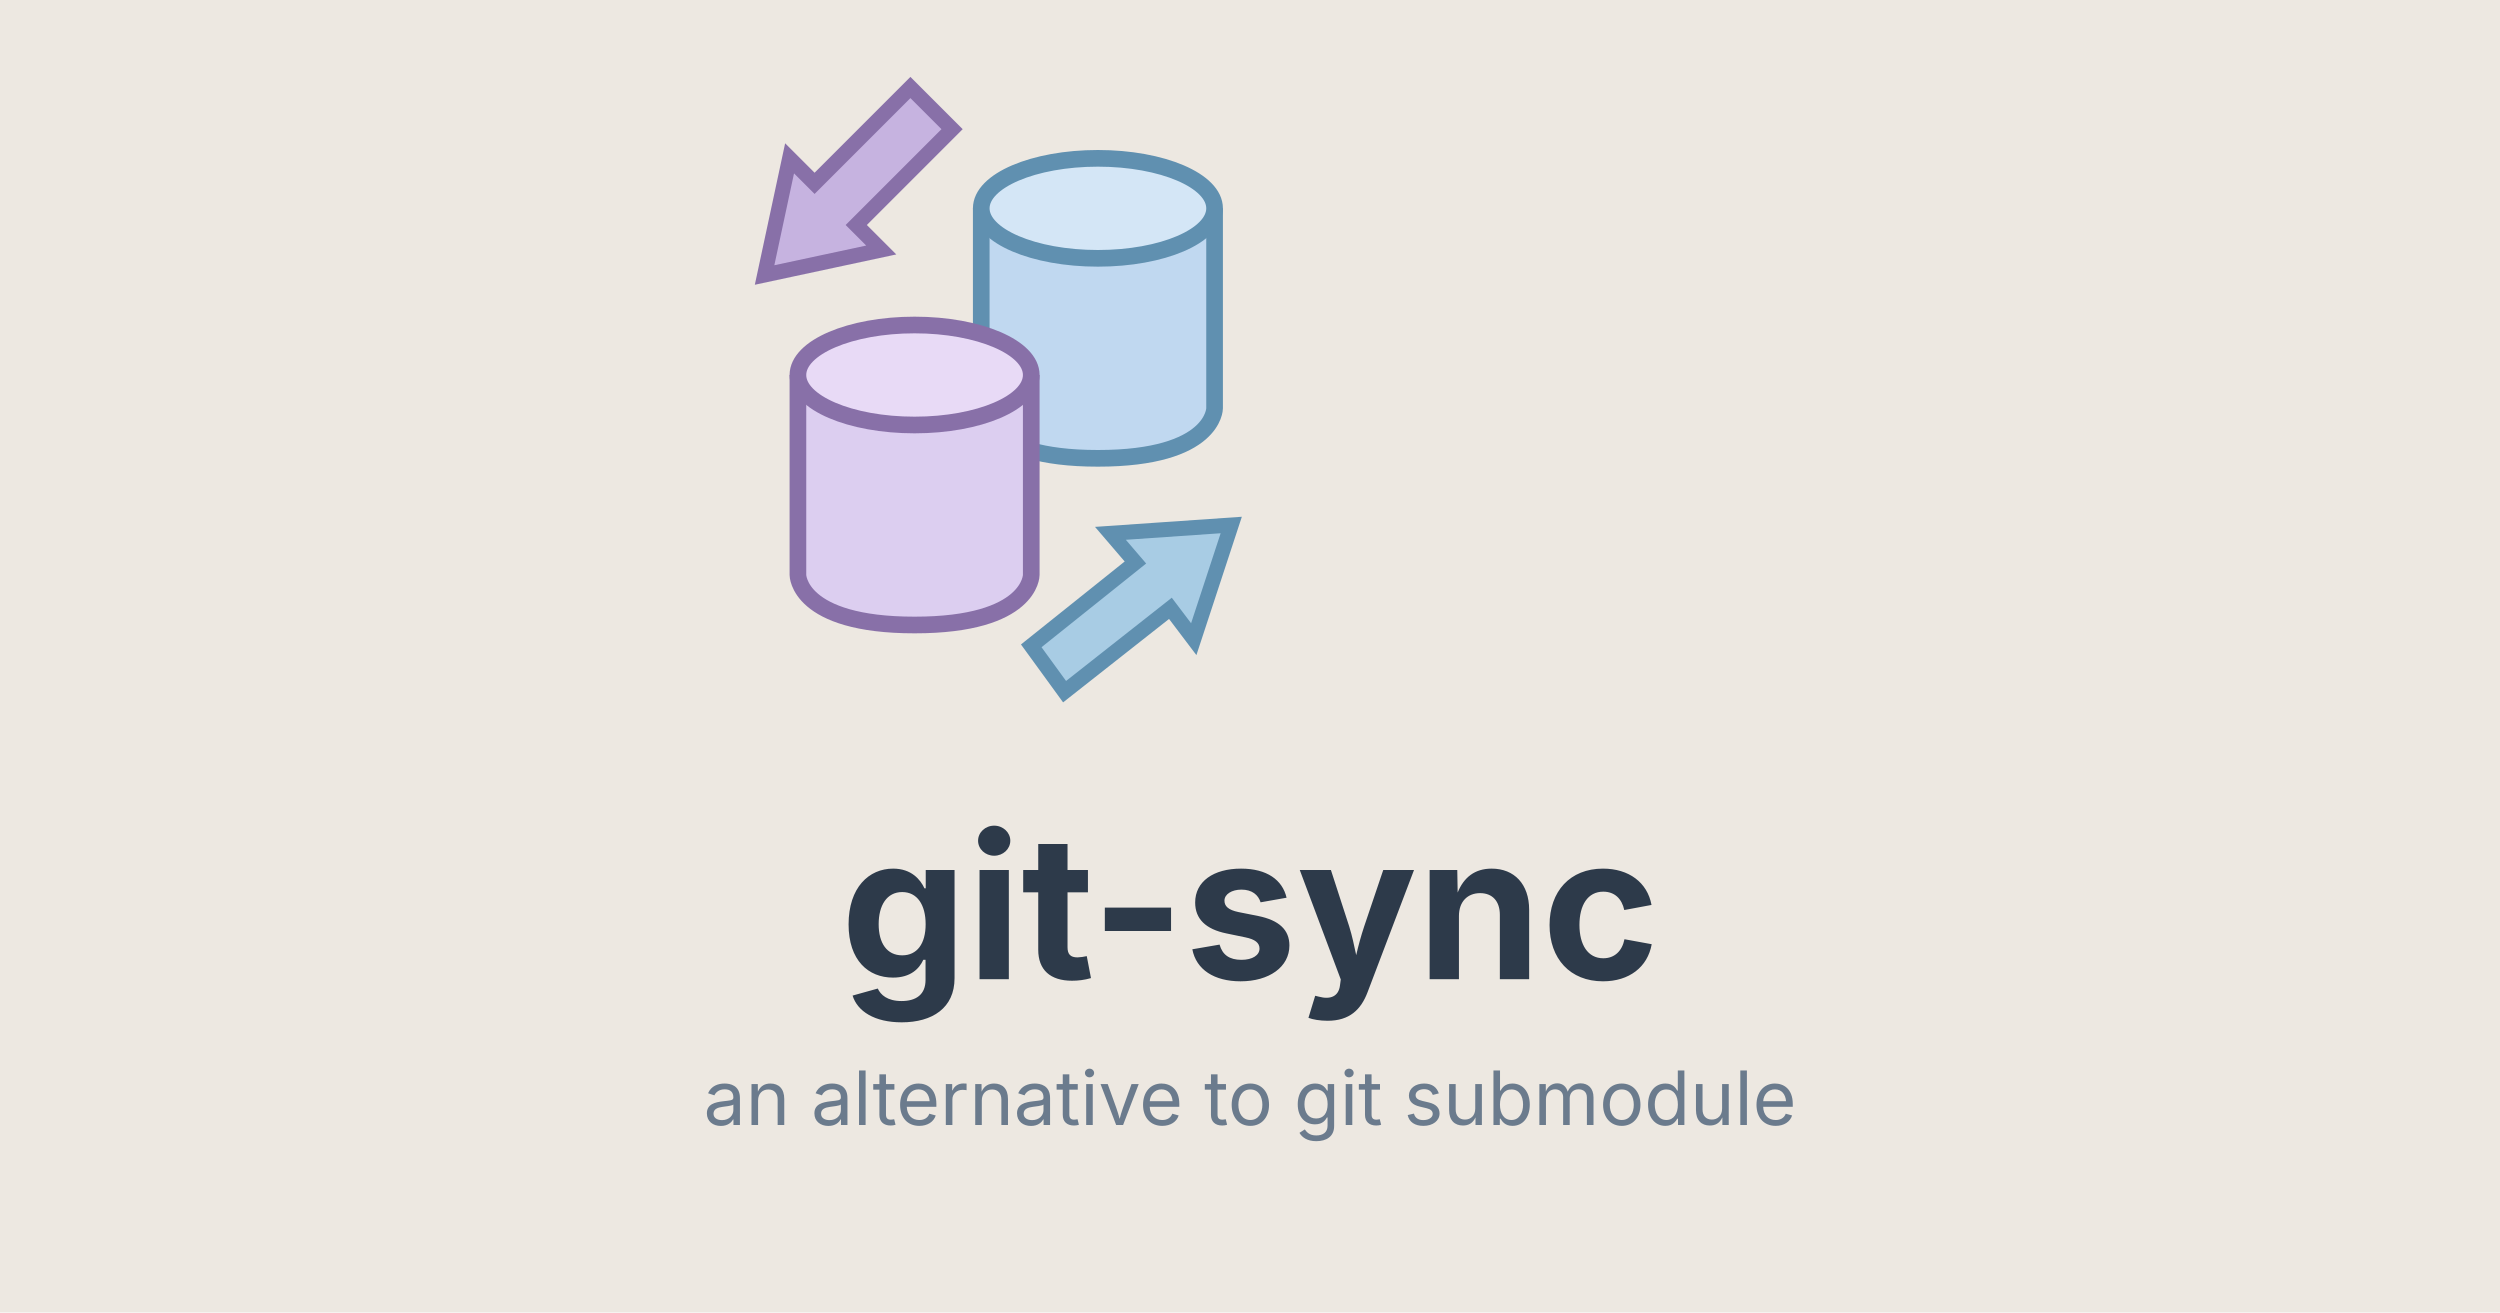
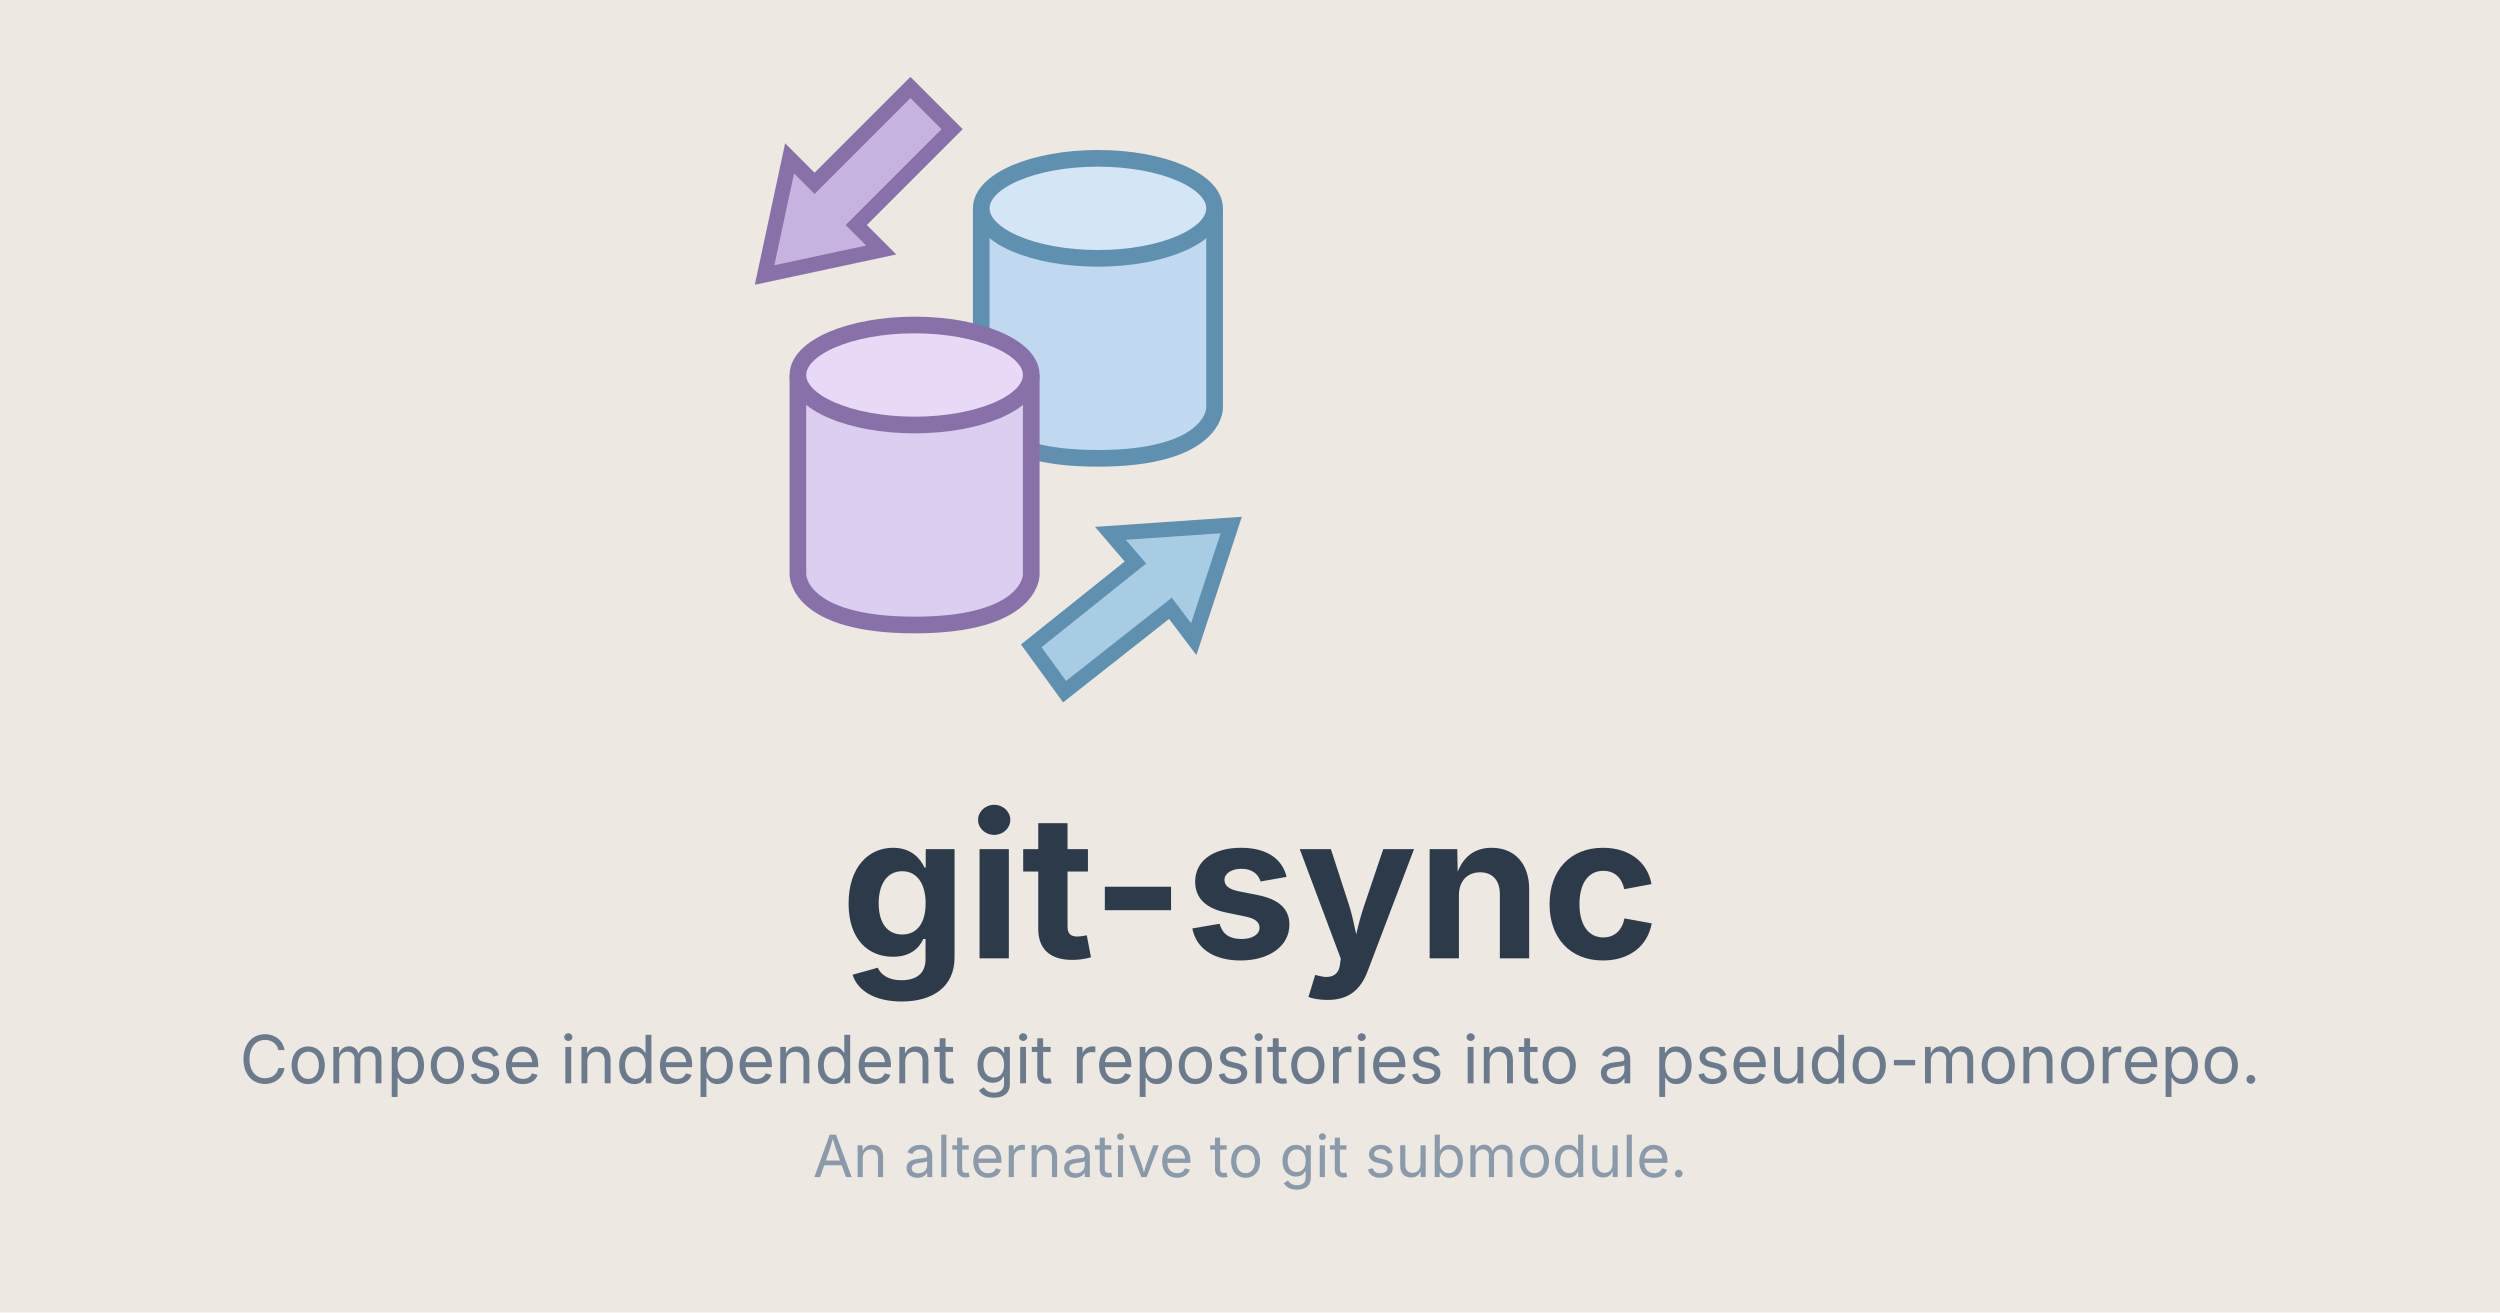
<svg xmlns="http://www.w3.org/2000/svg" viewBox="0 0 1200 630">
  <rect width="1200" height="630" fill="#ede8e1" />
  <g transform="translate(375, 60) scale(4)">
    <g transform="translate(24, 2)">
      <path d="M0 8v24c0 0 0 6 14 6s14-6 14-6V8" fill="#c0d8f0" stroke="#6090b0" stroke-width="2" />
      <ellipse cx="14" cy="8" rx="14" ry="6" fill="#d4e6f6" stroke="#6090b0" stroke-width="2" />
    </g>
    <g transform="translate(2, 22)">
      <path d="M0 8v24c0 0 0 6 14 6s14-6 14-6V8" fill="#dccef0" stroke="#8870a8" stroke-width="2" />
      <ellipse cx="14" cy="8" rx="14" ry="6" fill="#e8daf6" stroke="#8870a8" stroke-width="2" />
    </g>
    <polygon points="-2,18 12,15 9,12 20.5,0.5 15.5,-4.5 4,7 1,4" fill="#c6b3e0" stroke="#8870a8" stroke-width="1.8" />
    <polygon points="54,48 49.5,61.7 46.7,58 34,68 30,62.5 42.5,52.5 39.5,49" fill="#a8cce4" stroke="#6090b0" stroke-width="1.8" />
  </g>
-   <text x="600" y="470" text-anchor="middle" font-family="Inter, -apple-system, BlinkMacSystemFont, 'Segoe UI', sans-serif" font-weight="700" font-size="96" fill="#2d3a4a">git-sync</text>
-   <text x="600" y="540" text-anchor="middle" font-family="Inter, -apple-system, BlinkMacSystemFont, 'Segoe UI', sans-serif" font-weight="400" font-size="36" fill="#6b7b8d">an alternative to git submodule</text>
+   <text x="600" y="460" text-anchor="middle" font-family="Inter, -apple-system, BlinkMacSystemFont, 'Segoe UI', sans-serif" font-weight="700" font-size="96" fill="#2d3a4a">git-sync</text>
+   <text x="600" y="520" text-anchor="middle" font-family="Inter, -apple-system, BlinkMacSystemFont, 'Segoe UI', sans-serif" font-weight="400" font-size="32" fill="#6b7b8d">Compose independent git repositories into a pseudo-monorepo.</text>
+   <text x="600" y="565" text-anchor="middle" font-family="Inter, -apple-system, BlinkMacSystemFont, 'Segoe UI', sans-serif" font-weight="400" font-size="28" fill="#8a9aaa">An alternative to git submodule.</text>
</svg>
